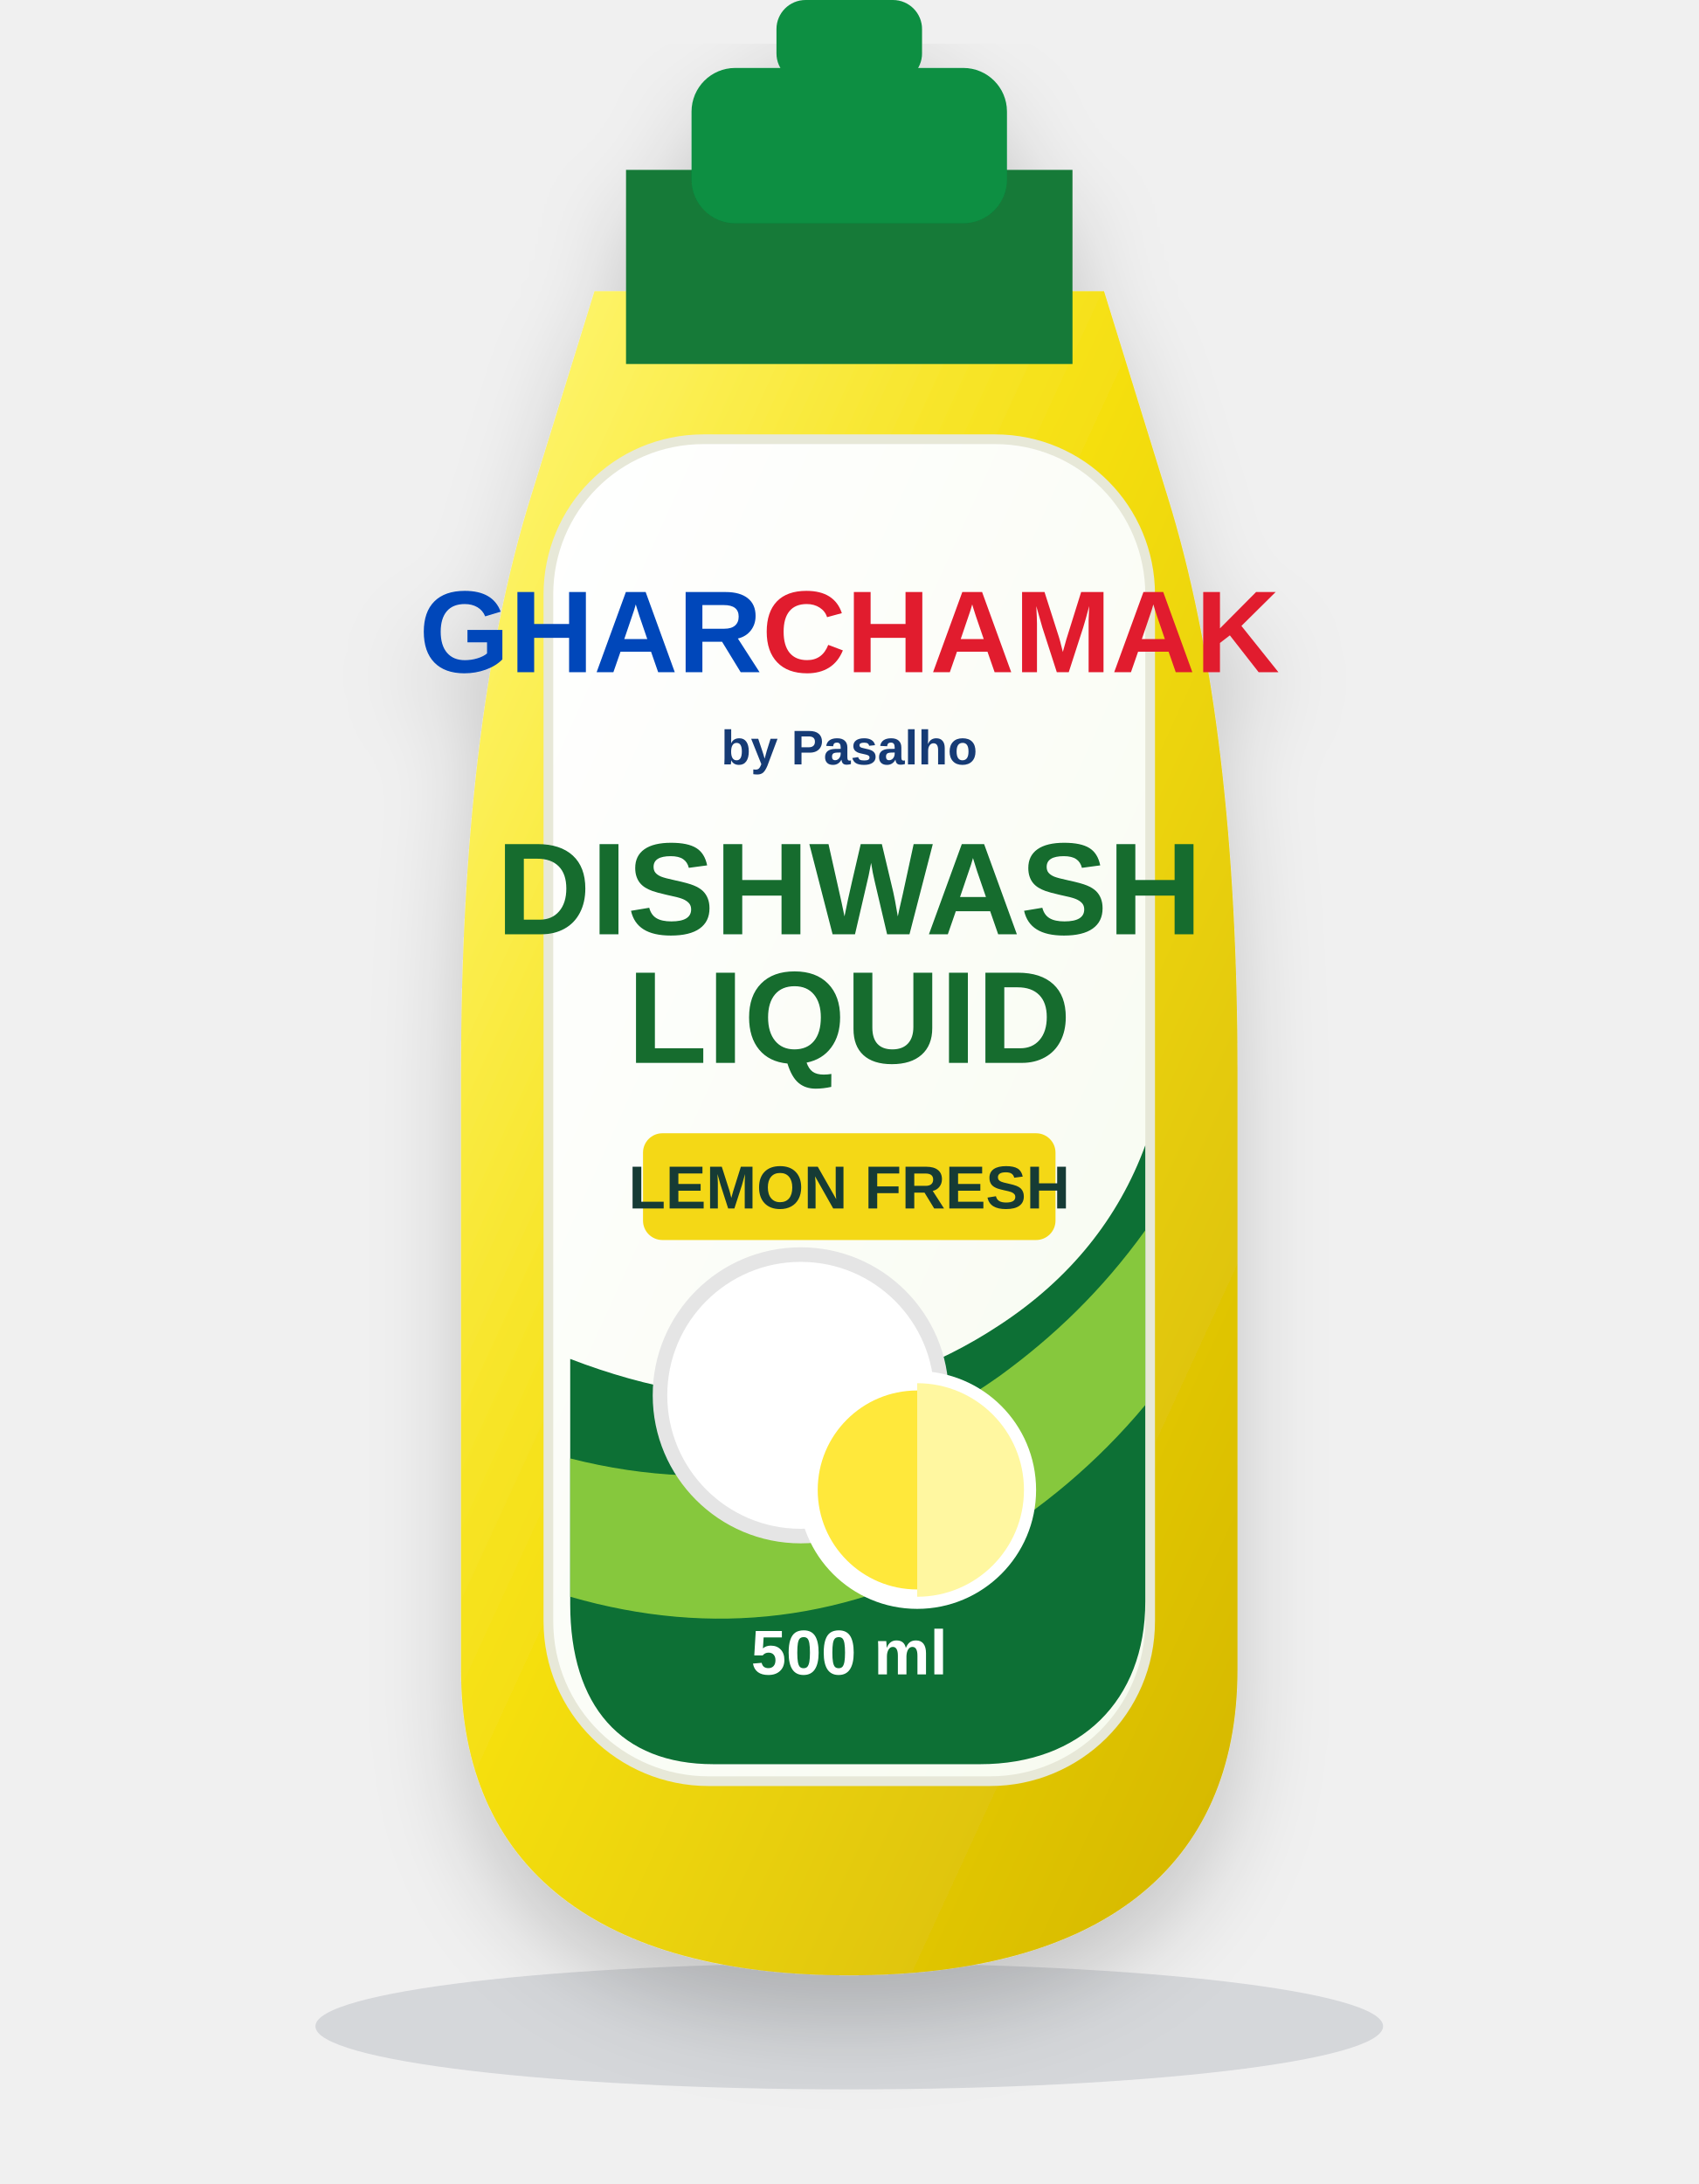
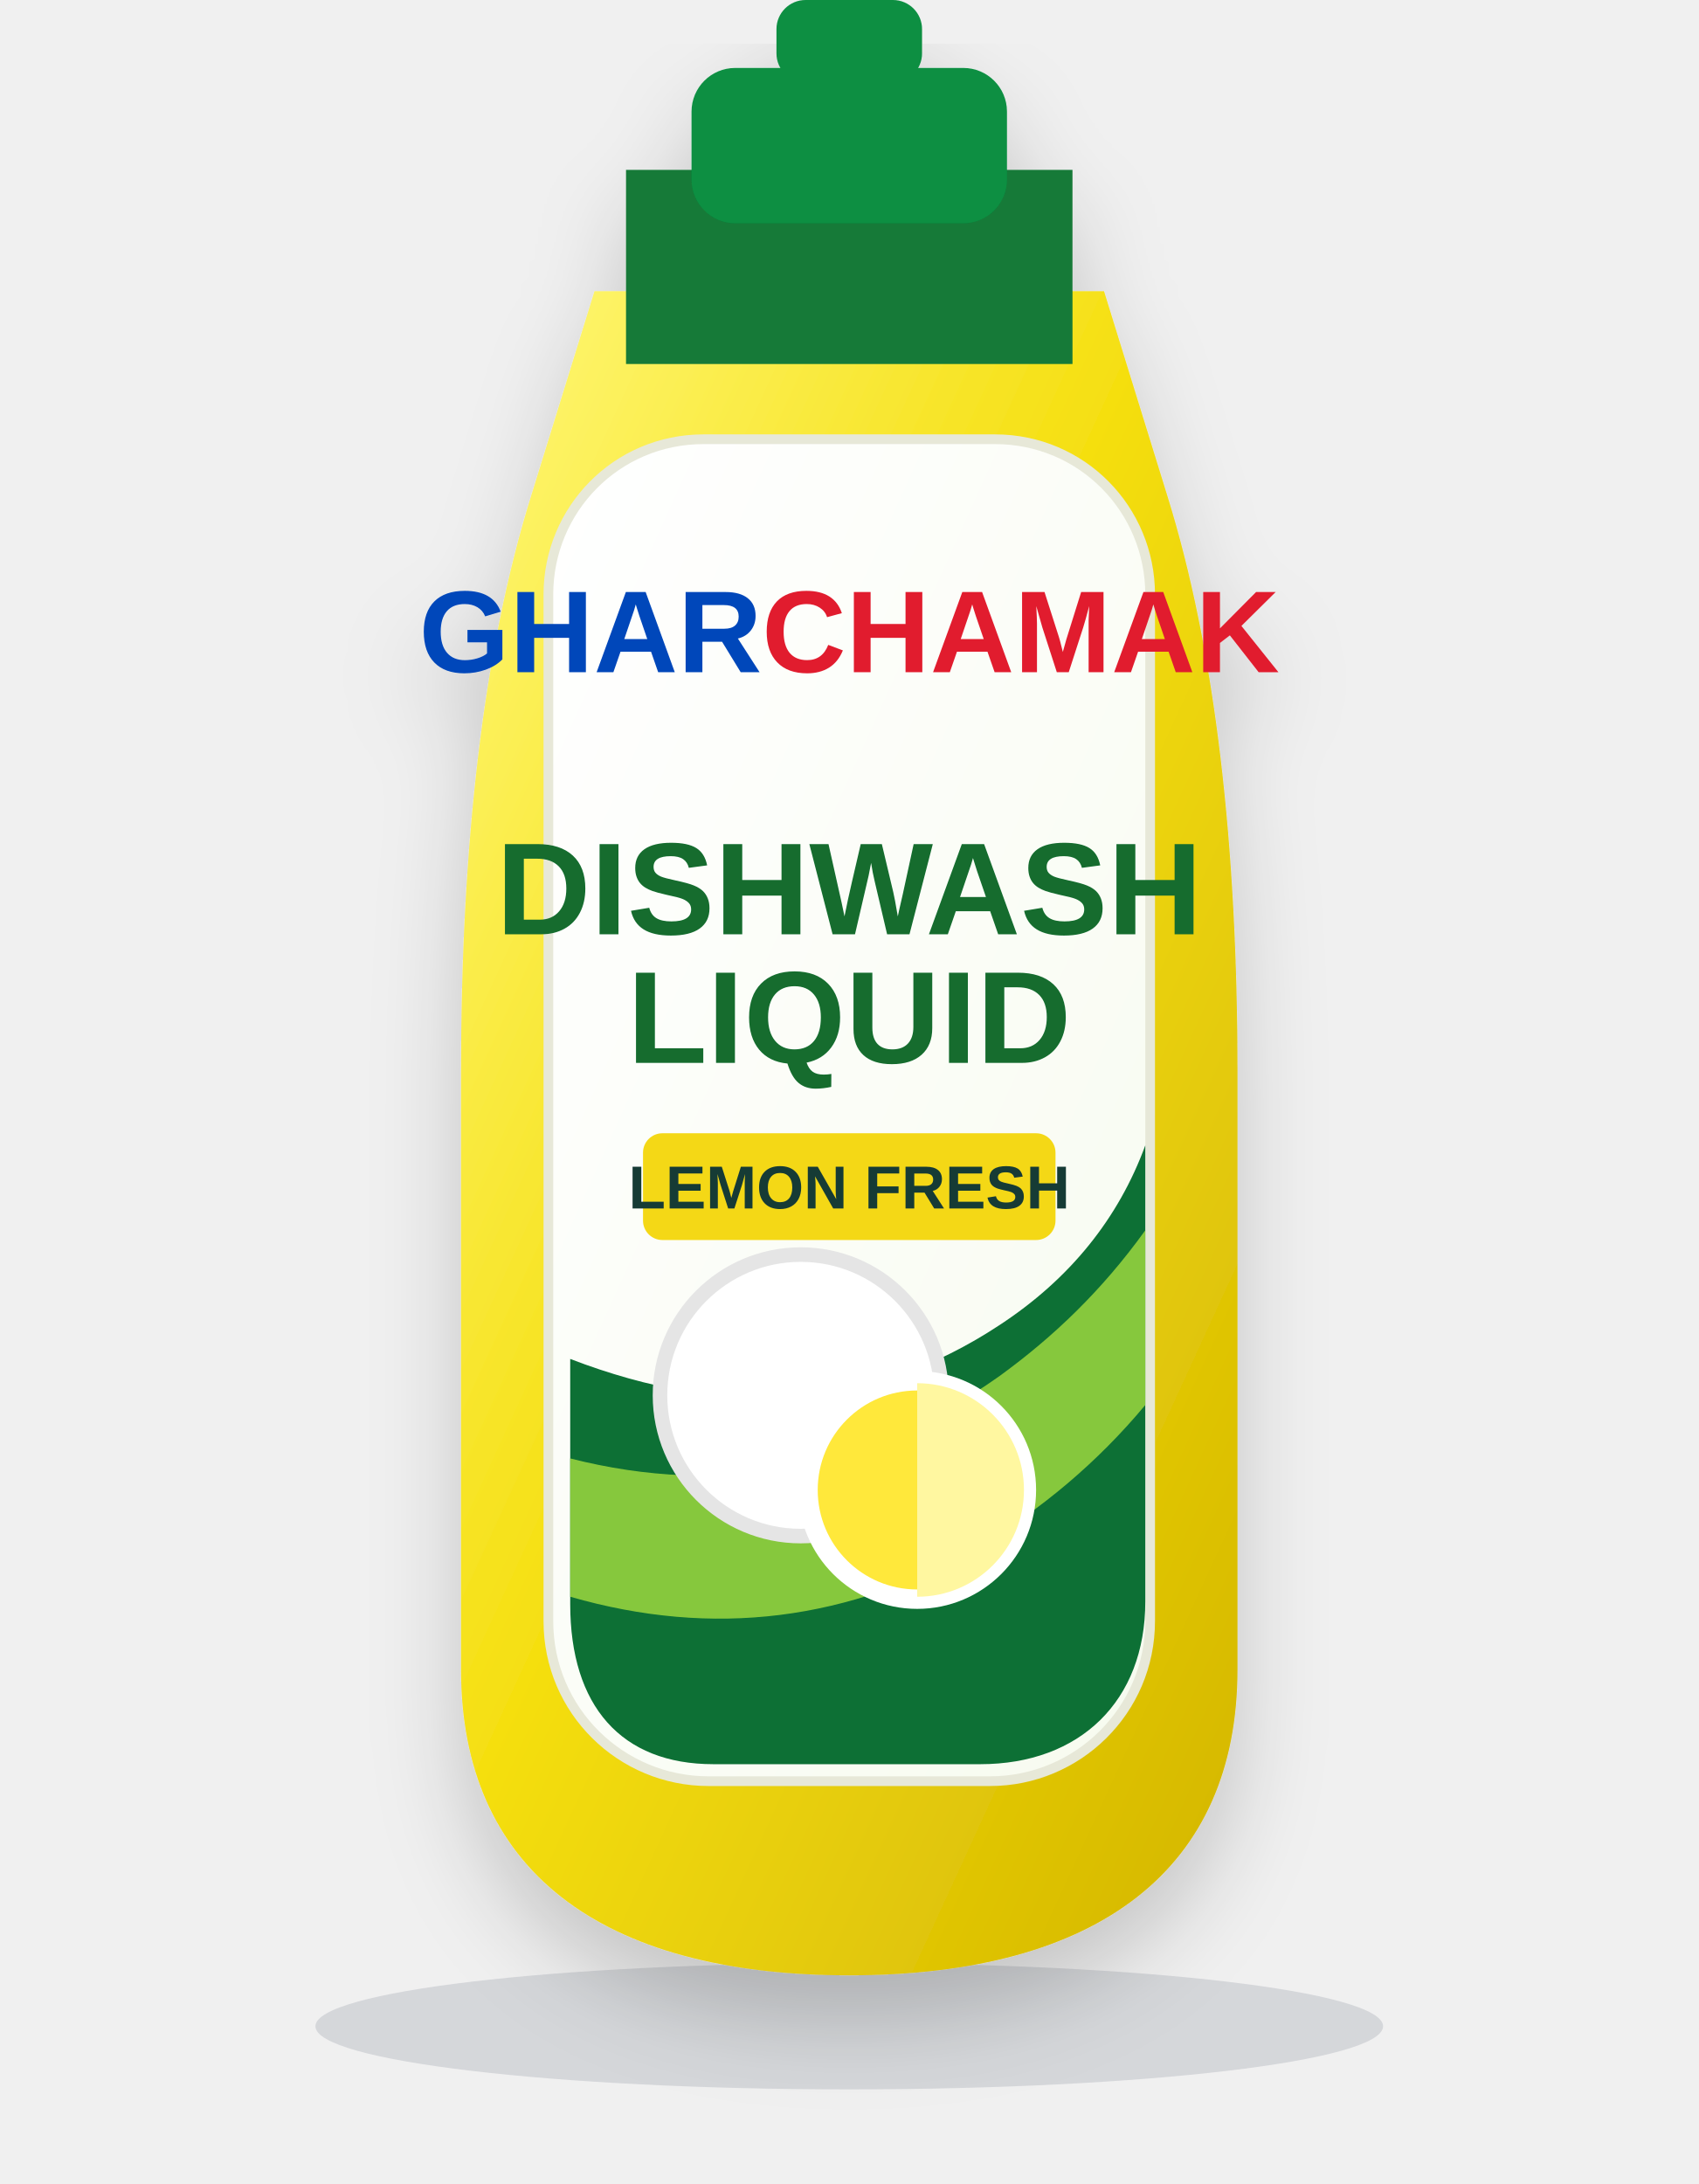
<svg xmlns="http://www.w3.org/2000/svg" viewBox="0 0 700 900">
  <defs>
    <linearGradient id="b" x1="0" y1="0" x2="1" y2="1">
      <stop stop-color="#fff87a" />
      <stop offset=".45" stop-color="#f5df11" />
      <stop offset="1" stop-color="#d3b500" />
    </linearGradient>
    <linearGradient id="l" x1="0" y1="0" x2="1" y2="1">
      <stop stop-color="#fff" />
      <stop offset="1" stop-color="#f7fbef" />
    </linearGradient>
    <filter id="s">
      <feDropShadow dx="0" dy="18" stdDeviation="18" flood-opacity=".18" />
    </filter>
  </defs>
  <ellipse cx="350" cy="835" rx="220" ry="26" fill="#0b1736" opacity=".12" />
  <g filter="url(#s)">
    <path d="M245 120h210l26 84c20 64 29 145 29 238v246c0 82-57 126-160 126S190 770 190 688V442c0-93 9-174 29-238z" fill="url(#b)" />
    <path d="M258 70h184v80H258z" rx="20" fill="#137a37" />
    <rect x="285" y="28" width="130" height="64" rx="18" fill="#0b8f42" />
    <rect x="320" y="0" width="60" height="34" rx="12" fill="#0b8f42" />
    <path d="M226 245c0-35 28-64 64-64h120c36 0 64 29 64 64v423c0 37-30 66-66 66H292c-36 0-66-29-66-66z" fill="url(#l)" stroke="#e7e8d8" stroke-width="4" />
    <path d="M235 560c65 25 124 21 177-14 29-19 49-44 60-74v188c0 41-27 67-68 67H294c-38 0-59-24-59-66z" fill="#0b6f34" />
    <path d="M235 601c63 16 122 5 177-34 22-16 42-35 60-60v72c-20 24-43 43-68 58-54 31-110 38-169 21z" fill="#86c83d" />
    <text x="350" y="277" text-anchor="middle" font-family="Arial" font-weight="900" font-size="48" fill="#0047BA">GHAR<tspan fill="#E11D2E">CHAMAK</tspan>
    </text>
-     <text x="350" y="315" text-anchor="middle" font-family="Arial" font-weight="700" font-size="20" fill="#173b75">by Pasalho</text>
    <text x="350" y="385" text-anchor="middle" font-family="Arial" font-weight="900" font-size="54" fill="#126c2e">DISHWASH</text>
    <text x="350" y="438" text-anchor="middle" font-family="Arial" font-weight="900" font-size="54" fill="#126c2e">LIQUID</text>
    <rect x="265" y="467" width="170" height="44" rx="8" fill="#f4d819" />
    <text x="350" y="498" text-anchor="middle" font-family="Arial" font-weight="900" font-size="25" fill="#173b36">LEMON FRESH</text>
    <circle cx="330" cy="575" r="58" fill="#fff" stroke="#e5e5e5" stroke-width="6" />
    <circle cx="378" cy="614" r="45" fill="#ffe83b" stroke="#fff" stroke-width="8" />
    <path d="M378 570a44 44 0 0 1 0 88z" fill="#fff7a0" />
-     <text x="350" y="690" text-anchor="middle" font-family="Arial" font-weight="800" font-size="26" fill="#fff">500 ml</text>
  </g>
</svg>
